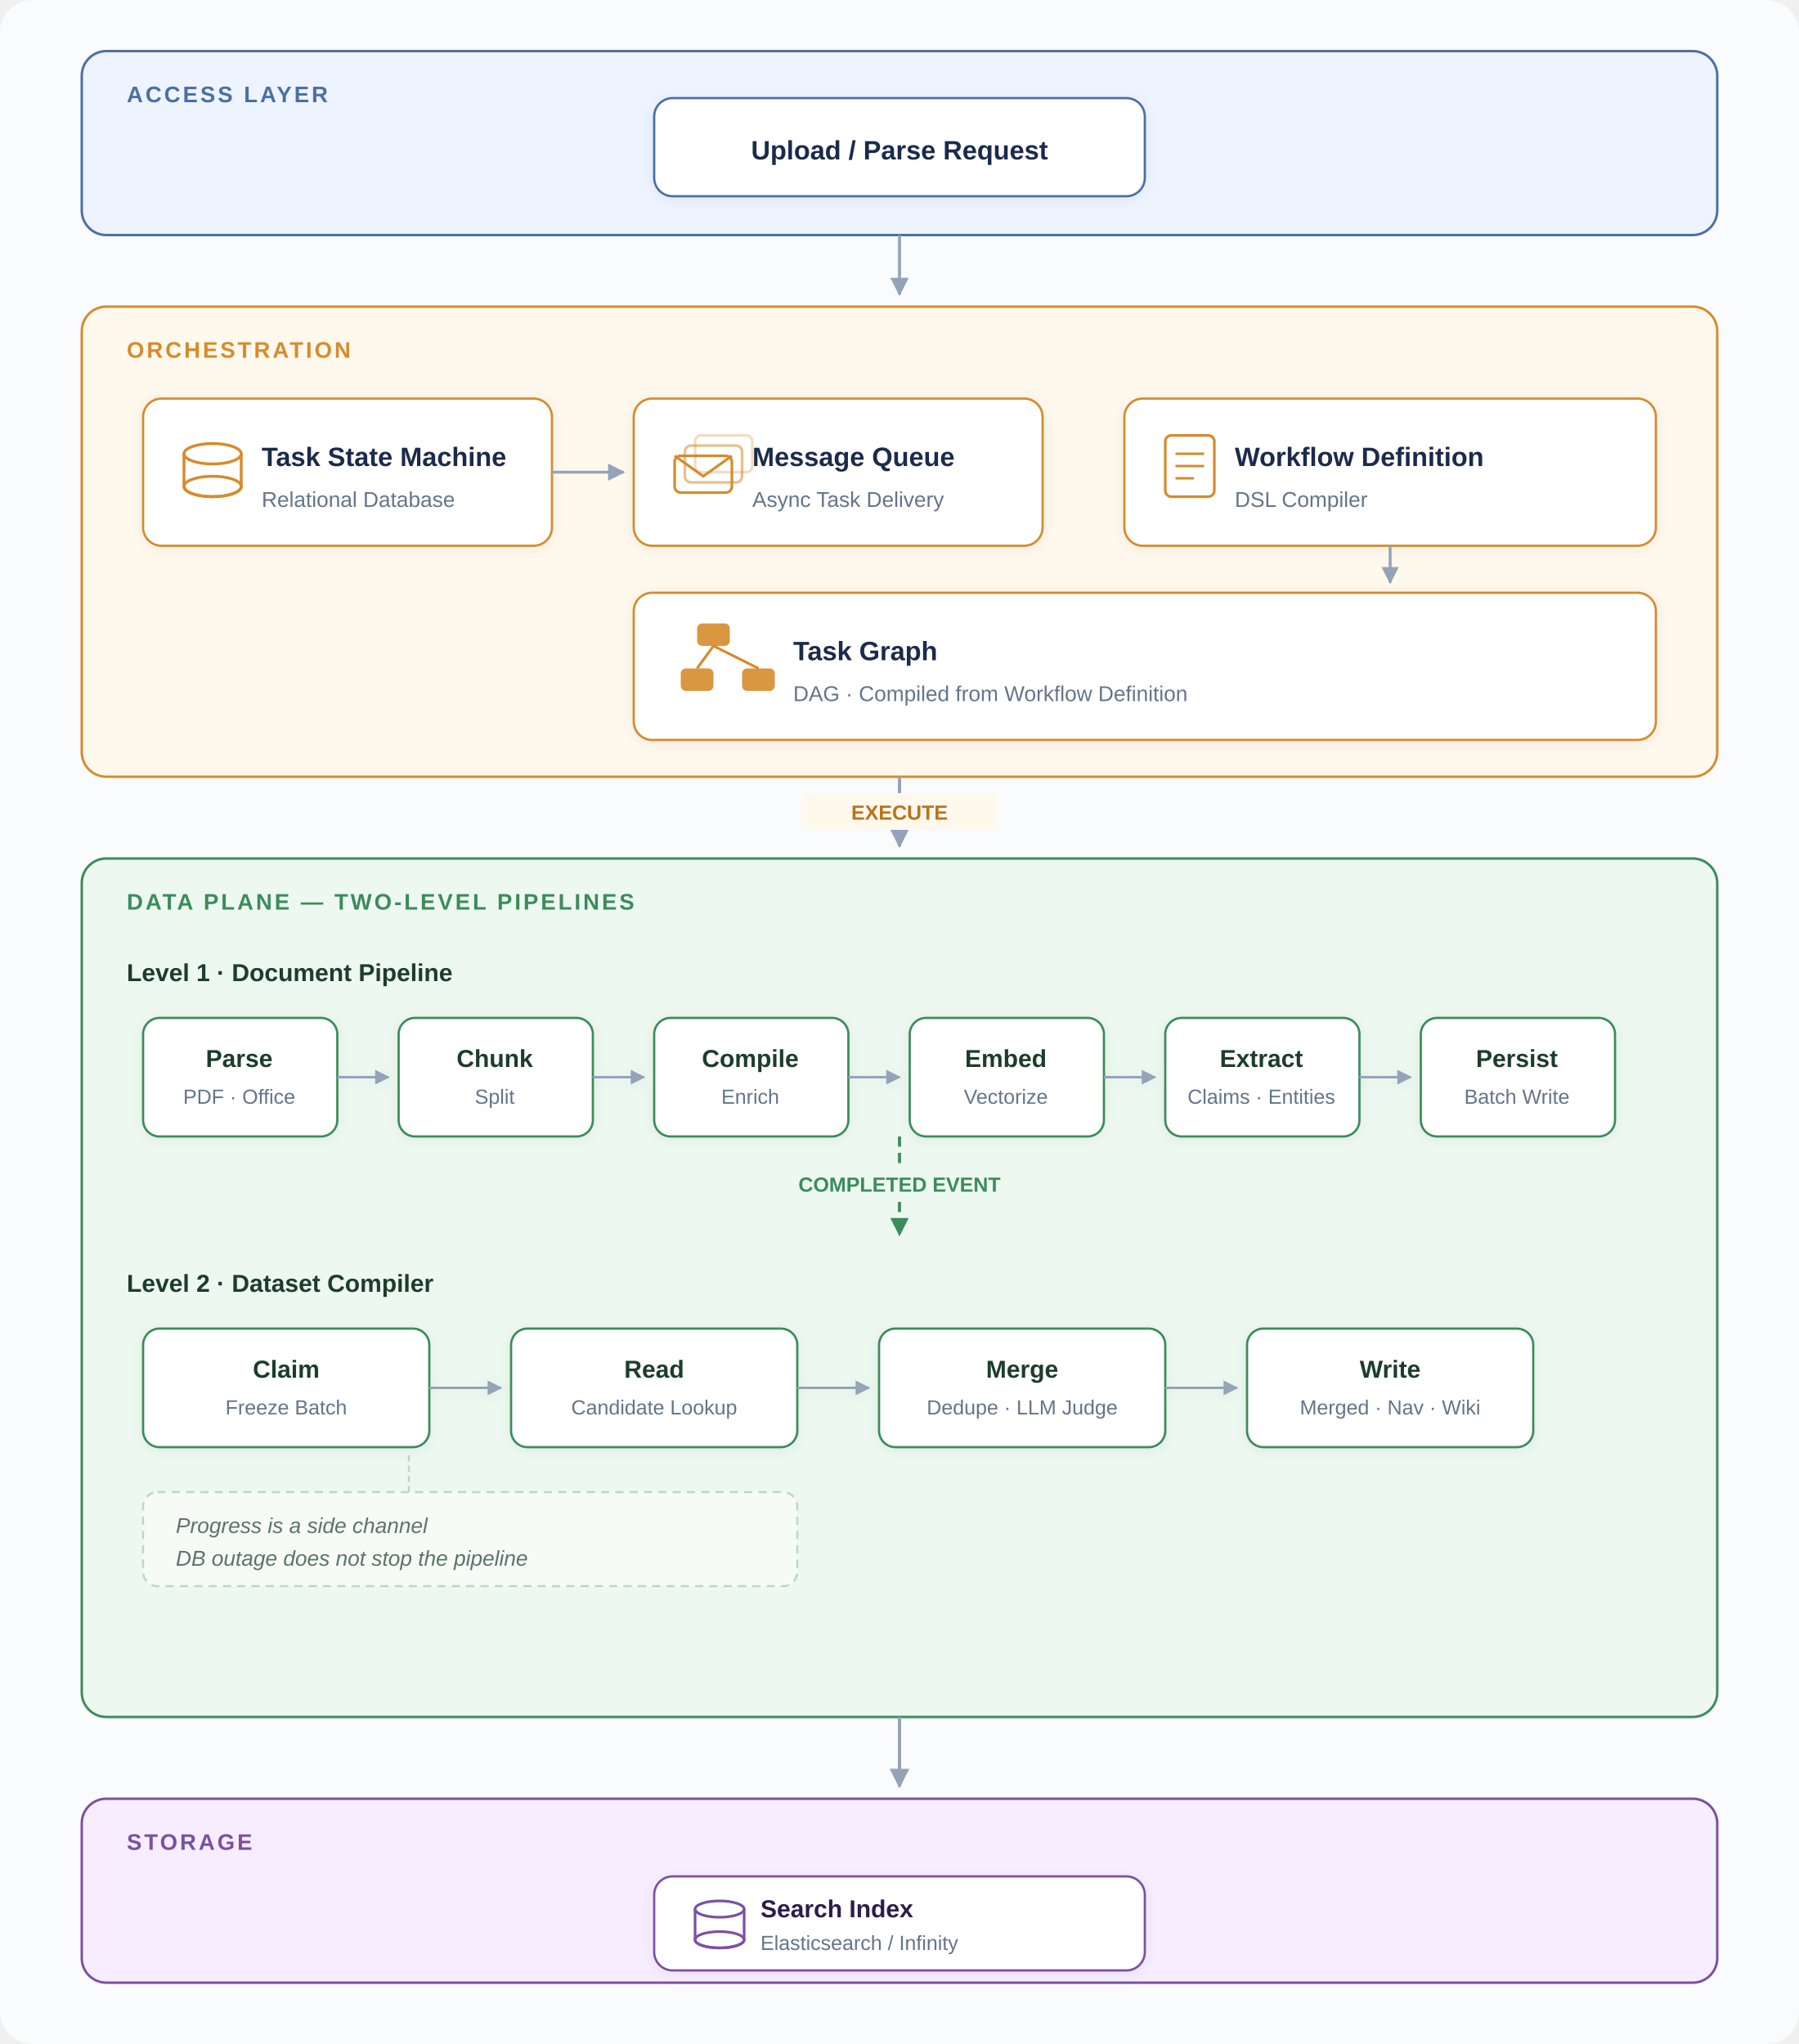
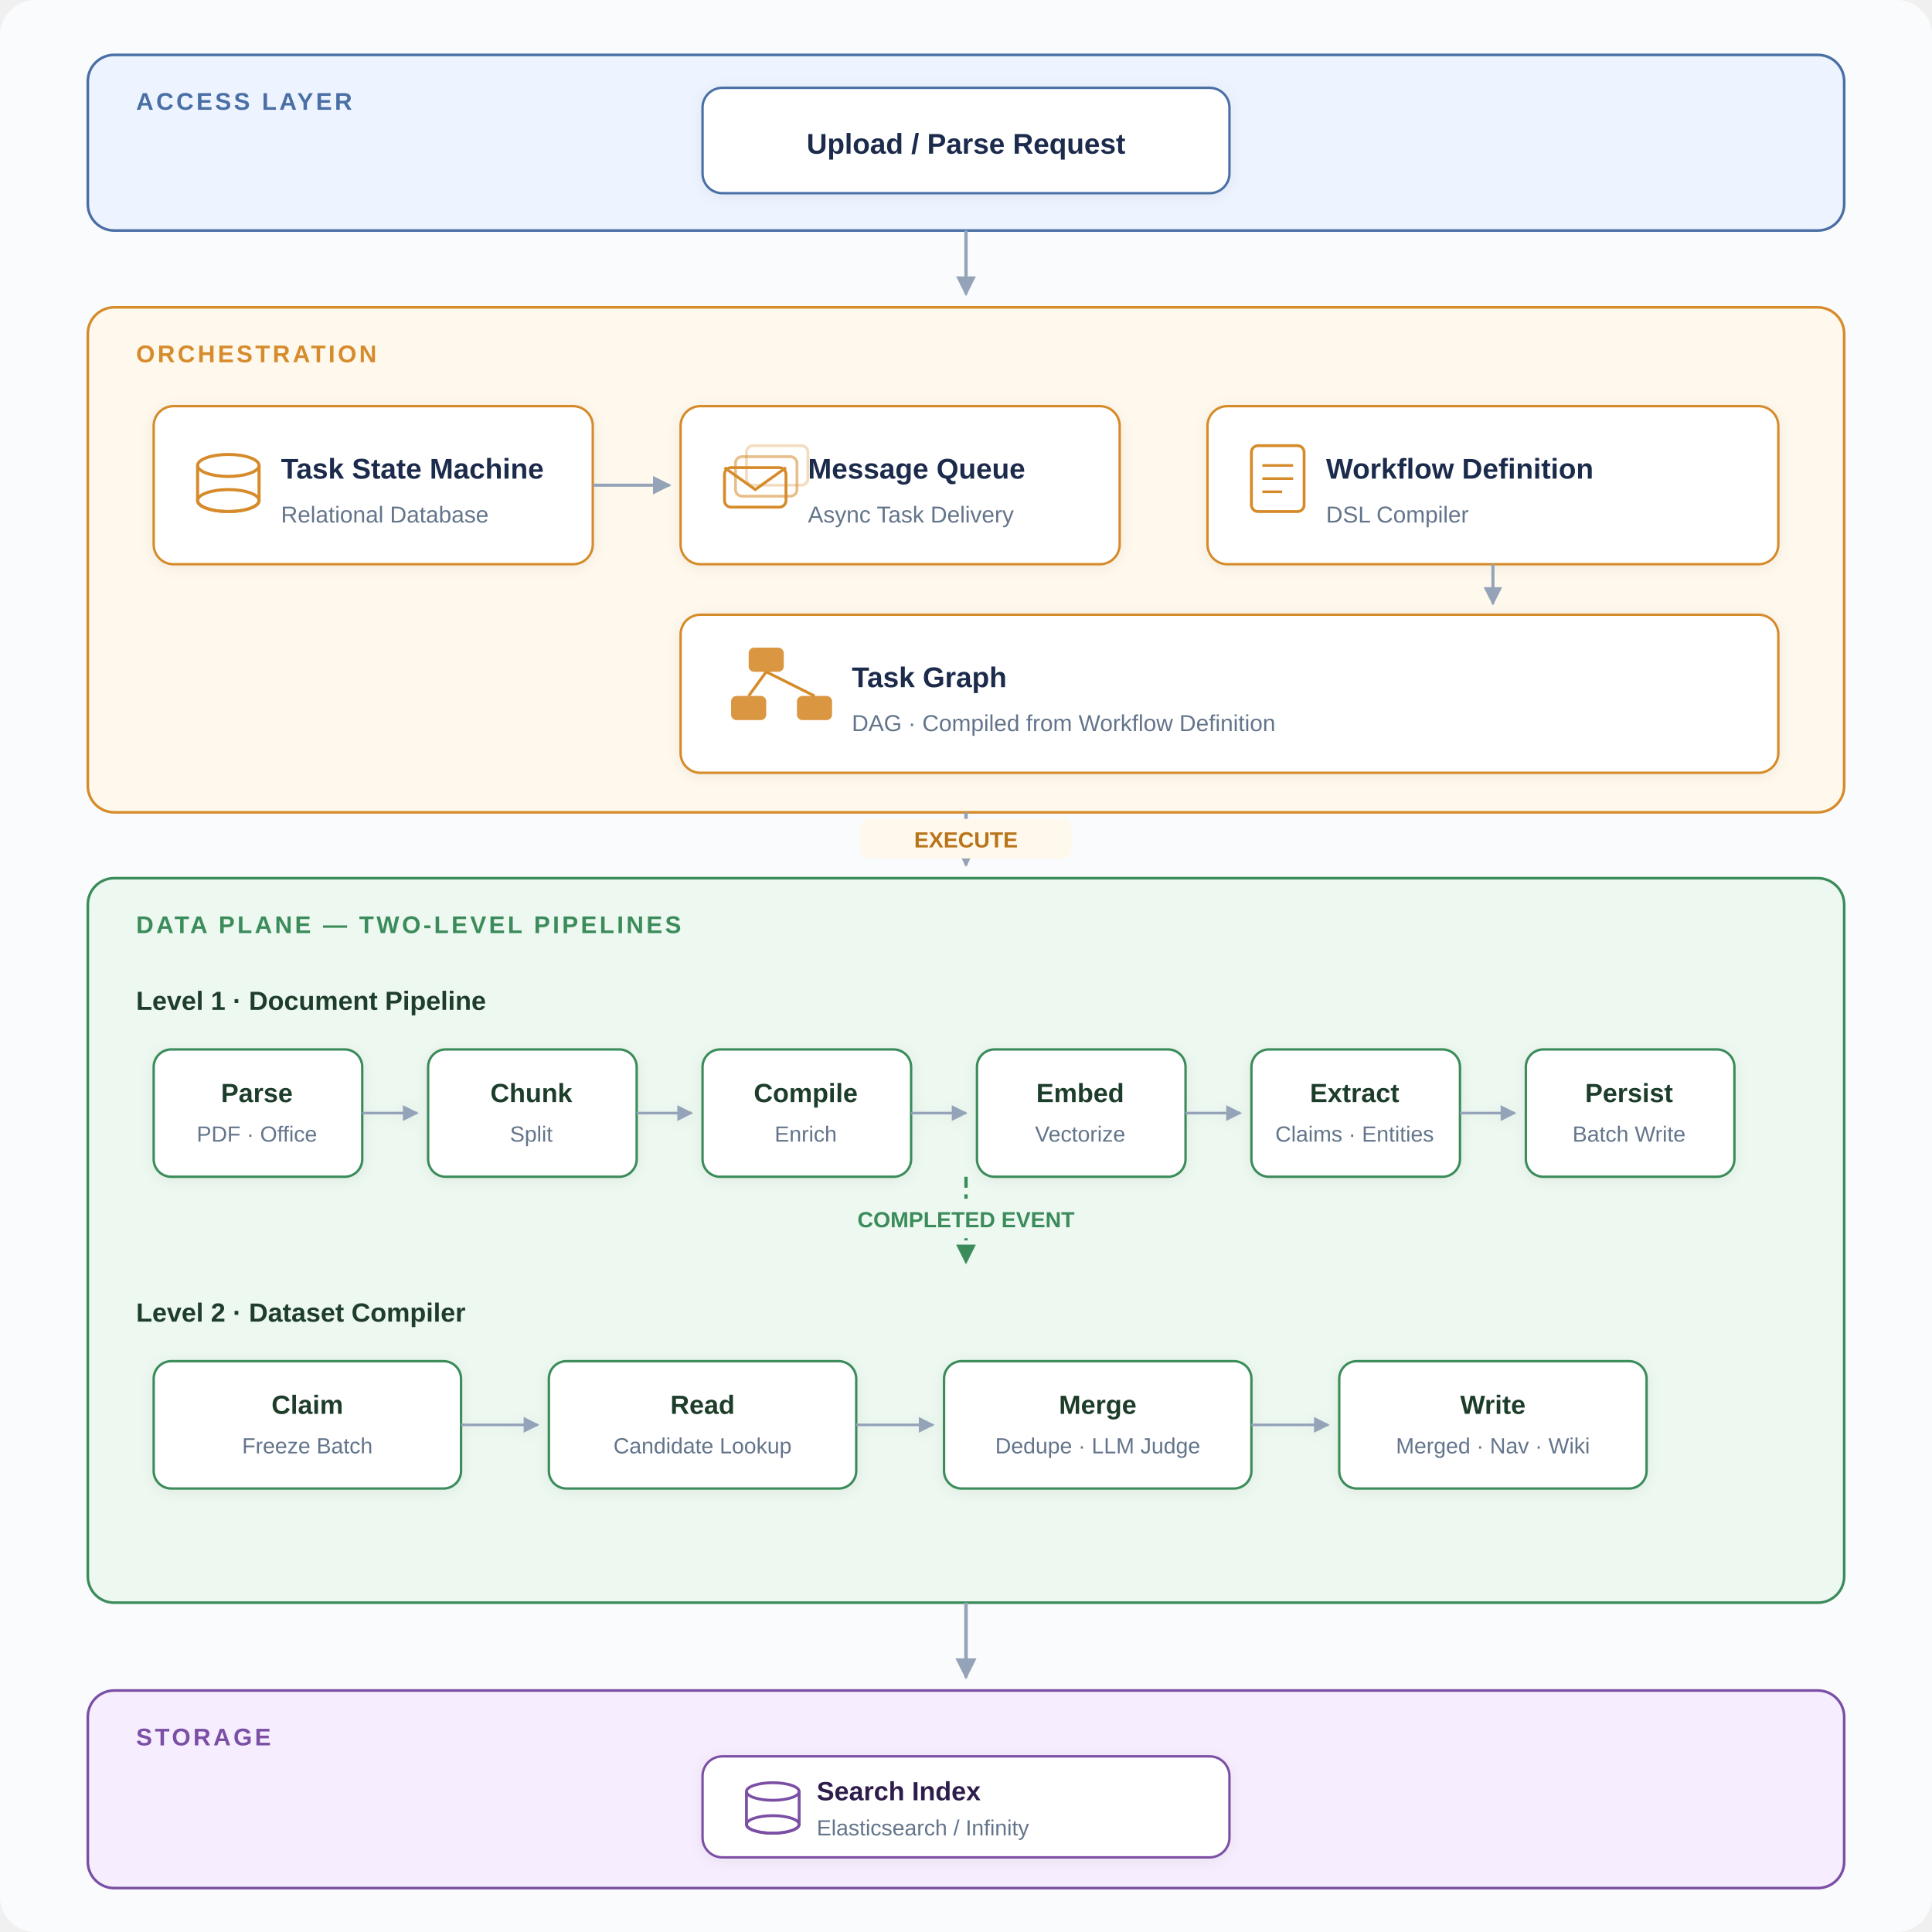
- <svg xmlns="http://www.w3.org/2000/svg" viewBox="0 0 880 1000" font-family="'Segoe UI', -apple-system, BlinkMacSystemFont, 'Helvetica Neue', Arial, sans-serif">
+ <svg xmlns="http://www.w3.org/2000/svg" viewBox="0 0 880 880" font-family="'Segoe UI', -apple-system, BlinkMacSystemFont, 'Helvetica Neue', Arial, sans-serif">
  <defs>
    <filter id="shadow" x="-20%" y="-20%" width="140%" height="140%">
      <feDropShadow dx="0" dy="2" stdDeviation="5" flood-color="#0F172A" flood-opacity="0.08" />
    </filter>
    <filter id="shadow-soft" x="-20%" y="-20%" width="140%" height="140%">
      <feDropShadow dx="0" dy="1" stdDeviation="3" flood-color="#0F172A" flood-opacity="0.06" />
    </filter>
    <marker id="arrow" viewBox="0 0 10 10" refX="9" refY="5" markerWidth="6" markerHeight="6" orient="auto-start-reverse">
      <path d="M0,0 L10,5 L0,10 z" fill="#94A3B8" />
    </marker>
    <marker id="arrow-green" viewBox="0 0 10 10" refX="9" refY="5" markerWidth="6" markerHeight="6" orient="auto-start-reverse">
      <path d="M0,0 L10,5 L0,10 z" fill="#3B8C5A" />
    </marker>
  </defs>
-   <rect width="880" height="1000" fill="#FAFBFC" rx="16" />
-   <rect x="40" y="25" width="800" height="90" rx="12" fill="#EEF4FF" stroke="#4A6FA5" stroke-width="1.2" />
+   <rect width="880" height="880" fill="#FAFBFC" rx="16" />
+   <rect x="40" y="25" width="800" height="80" rx="12" fill="#EEF4FF" stroke="#4A6FA5" stroke-width="1.2" />
  <text x="62" y="50" font-size="11" font-weight="700" fill="#4A6FA5" letter-spacing="1.2">ACCESS LAYER</text>
  <g filter="url(#shadow-soft)">
-     <rect x="320" y="48" width="240" height="48" rx="9" fill="#FFFFFF" stroke="#4A6FA5" stroke-width="1.1" />
-     <text x="440" y="78" font-size="13" font-weight="600" fill="#1A2B4C" text-anchor="middle">Upload / Parse Request</text>
+     <rect x="320" y="40" width="240" height="48" rx="9" fill="#FFFFFF" stroke="#4A6FA5" stroke-width="1.1" />
+     <text x="440" y="70" font-size="13" font-weight="600" fill="#1A2B4C" text-anchor="middle">Upload / Parse Request</text>
  </g>
-   <path d="M440,115 L440,144" stroke="#94A3B8" stroke-width="1.5" fill="none" marker-end="url(#arrow)" />
-   <rect x="40" y="150" width="800" height="230" rx="12" fill="#FFF8EC" stroke="#D68B2C" stroke-width="1.2" />
-   <text x="62" y="175" font-size="11" font-weight="700" fill="#D68B2C" letter-spacing="1.2">ORCHESTRATION</text>
+   <path d="M440,105 L440,134" stroke="#94A3B8" stroke-width="1.5" fill="none" marker-end="url(#arrow)" />
+   <rect x="40" y="140" width="800" height="230" rx="12" fill="#FFF8EC" stroke="#D68B2C" stroke-width="1.2" />
+   <text x="62" y="165" font-size="11" font-weight="700" fill="#D68B2C" letter-spacing="1.2">ORCHESTRATION</text>
  <g filter="url(#shadow-soft)">
-     <rect x="70" y="195" width="200" height="72" rx="9" fill="#FFFFFF" stroke="#D68B2C" stroke-width="1.1" />
-     <g transform="translate(90, 216)">
+     <rect x="70" y="185" width="200" height="72" rx="9" fill="#FFFFFF" stroke="#D68B2C" stroke-width="1.1" />
+     <g transform="translate(90, 206)">
      <ellipse cx="14" cy="6" rx="14" ry="5" fill="none" stroke="#D68B2C" stroke-width="1.4" />
      <path d="M0,6 L0,22 A14,5 0 0,0 28,22 L28,6" fill="none" stroke="#D68B2C" stroke-width="1.4" />
      <ellipse cx="14" cy="22" rx="14" ry="5" fill="none" stroke="#D68B2C" stroke-width="1.4" />
    </g>
-     <text x="128" y="228" font-size="13" font-weight="600" fill="#1A2B4C">Task State Machine</text>
-     <text x="128" y="248" font-size="10.5" fill="#64748B">Relational Database</text>
+     <text x="128" y="218" font-size="13" font-weight="600" fill="#1A2B4C">Task State Machine</text>
+     <text x="128" y="238" font-size="10.5" fill="#64748B">Relational Database</text>
  </g>
  <g filter="url(#shadow-soft)">
-     <rect x="310" y="195" width="200" height="72" rx="9" fill="#FFFFFF" stroke="#D68B2C" stroke-width="1.1" />
-     <g transform="translate(330, 213)">
+     <rect x="310" y="185" width="200" height="72" rx="9" fill="#FFFFFF" stroke="#D68B2C" stroke-width="1.1" />
+     <g transform="translate(330, 203)">
      <rect x="0" y="10" width="28" height="18" rx="3" fill="none" stroke="#D68B2C" stroke-width="1.3" />
      <path d="M0,10 L14,20 L28,10" fill="none" stroke="#D68B2C" stroke-width="1.3" />
      <rect x="5" y="5" width="28" height="18" rx="3" fill="none" stroke="#D68B2C" stroke-width="1.3" opacity="0.55" />
      <rect x="10" y="0" width="28" height="18" rx="3" fill="none" stroke="#D68B2C" stroke-width="1.3" opacity="0.3" />
    </g>
-     <text x="368" y="228" font-size="13" font-weight="600" fill="#1A2B4C">Message Queue</text>
-     <text x="368" y="248" font-size="10.5" fill="#64748B">Async Task Delivery</text>
+     <text x="368" y="218" font-size="13" font-weight="600" fill="#1A2B4C">Message Queue</text>
+     <text x="368" y="238" font-size="10.5" fill="#64748B">Async Task Delivery</text>
  </g>
  <g filter="url(#shadow-soft)">
-     <rect x="550" y="195" width="260" height="72" rx="9" fill="#FFFFFF" stroke="#D68B2C" stroke-width="1.1" />
-     <g transform="translate(570, 213)">
+     <rect x="550" y="185" width="260" height="72" rx="9" fill="#FFFFFF" stroke="#D68B2C" stroke-width="1.1" />
+     <g transform="translate(570, 203)">
      <rect x="0" y="0" width="24" height="30" rx="3" fill="none" stroke="#D68B2C" stroke-width="1.3" />
      <line x1="5" y1="9" x2="19" y2="9" stroke="#D68B2C" stroke-width="1.2" />
      <line x1="5" y1="15" x2="19" y2="15" stroke="#D68B2C" stroke-width="1.2" />
      <line x1="5" y1="21" x2="14" y2="21" stroke="#D68B2C" stroke-width="1.2" />
    </g>
-     <text x="604" y="228" font-size="13" font-weight="600" fill="#1A2B4C">Workflow Definition</text>
-     <text x="604" y="248" font-size="10.5" fill="#64748B">DSL Compiler</text>
+     <text x="604" y="218" font-size="13" font-weight="600" fill="#1A2B4C">Workflow Definition</text>
+     <text x="604" y="238" font-size="10.5" fill="#64748B">DSL Compiler</text>
  </g>
  <g filter="url(#shadow-soft)">
-     <rect x="310" y="290" width="500" height="72" rx="9" fill="#FFFFFF" stroke="#D68B2C" stroke-width="1.1" />
-     <g transform="translate(333, 305)">
+     <rect x="310" y="280" width="500" height="72" rx="9" fill="#FFFFFF" stroke="#D68B2C" stroke-width="1.1" />
+     <g transform="translate(333, 295)">
      <rect x="8" y="0" width="16" height="11" rx="2.5" fill="#D68B2C" opacity="0.9" />
      <rect x="0" y="22" width="16" height="11" rx="2.5" fill="#D68B2C" opacity="0.9" />
      <rect x="30" y="22" width="16" height="11" rx="2.5" fill="#D68B2C" opacity="0.9" />
      <line x1="16" y1="11" x2="8" y2="22" stroke="#D68B2C" stroke-width="1.3" />
      <line x1="16" y1="11" x2="38" y2="22" stroke="#D68B2C" stroke-width="1.3" />
    </g>
-     <text x="388" y="323" font-size="13" font-weight="600" fill="#1A2B4C">Task Graph</text>
-     <text x="388" y="343" font-size="10.5" fill="#64748B">DAG · Compiled from Workflow Definition</text>
+     <text x="388" y="313" font-size="13" font-weight="600" fill="#1A2B4C">Task Graph</text>
+     <text x="388" y="333" font-size="10.5" fill="#64748B">DAG · Compiled from Workflow Definition</text>
  </g>
-   <path d="M270,231 L305,231" stroke="#94A3B8" stroke-width="1.4" fill="none" marker-end="url(#arrow)" />
-   <path d="M680,267 L680,285" stroke="#94A3B8" stroke-width="1.4" fill="none" marker-end="url(#arrow)" />
-   <path d="M440,380 L440,414" stroke="#94A3B8" stroke-width="1.6" fill="none" marker-end="url(#arrow)" />
-   <rect x="392" y="388" width="96" height="18" rx="4" fill="#FFF8EC" />
-   <text x="440" y="401" font-size="10" font-weight="600" fill="#B8741A" text-anchor="middle">EXECUTE</text>
-   <rect x="40" y="420" width="800" height="420" rx="12" fill="#EDF8F1" stroke="#3B8C5A" stroke-width="1.2" />
-   <text x="62" y="445" font-size="11" font-weight="700" fill="#3B8C5A" letter-spacing="1.2">DATA PLANE — TWO-LEVEL PIPELINES</text>
-   <text x="62" y="480" font-size="12" font-weight="700" fill="#1E3D2A">Level 1 · Document Pipeline</text>
+   <path d="M270,221 L305,221" stroke="#94A3B8" stroke-width="1.4" fill="none" marker-end="url(#arrow)" />
+   <path d="M680,257 L680,275" stroke="#94A3B8" stroke-width="1.4" fill="none" marker-end="url(#arrow)" />
+   <path d="M440,370 L440,394" stroke="#94A3B8" stroke-width="1.6" fill="none" marker-end="url(#arrow)" />
+   <rect x="392" y="373" width="96" height="18" rx="4" fill="#FFF8EC" />
+   <text x="440" y="386" font-size="10" font-weight="600" fill="#B8741A" text-anchor="middle">EXECUTE</text>
+   <rect x="40" y="400" width="800" height="330" rx="12" fill="#EDF8F1" stroke="#3B8C5A" stroke-width="1.2" />
+   <text x="62" y="425" font-size="11" font-weight="700" fill="#3B8C5A" letter-spacing="1.2">DATA PLANE — TWO-LEVEL PIPELINES</text>
+   <text x="62" y="460" font-size="12" font-weight="700" fill="#1E3D2A">Level 1 · Document Pipeline</text>
  <g filter="url(#shadow-soft)">
-     <rect x="70" y="498" width="95" height="58" rx="8" fill="#FFFFFF" stroke="#3B8C5A" stroke-width="1.1" />
-     <text x="117" y="522" font-size="12" font-weight="600" fill="#1E3D2A" text-anchor="middle">Parse</text>
-     <text x="117" y="540" font-size="10" fill="#64748B" text-anchor="middle">PDF · Office</text>
-     <path d="M165,527 L190,527" stroke="#94A3B8" stroke-width="1.2" fill="none" marker-end="url(#arrow)" />
-     <rect x="195" y="498" width="95" height="58" rx="8" fill="#FFFFFF" stroke="#3B8C5A" stroke-width="1.1" />
-     <text x="242" y="522" font-size="12" font-weight="600" fill="#1E3D2A" text-anchor="middle">Chunk</text>
-     <text x="242" y="540" font-size="10" fill="#64748B" text-anchor="middle">Split</text>
-     <path d="M290,527 L315,527" stroke="#94A3B8" stroke-width="1.2" fill="none" marker-end="url(#arrow)" />
-     <rect x="320" y="498" width="95" height="58" rx="8" fill="#FFFFFF" stroke="#3B8C5A" stroke-width="1.1" />
-     <text x="367" y="522" font-size="12" font-weight="600" fill="#1E3D2A" text-anchor="middle">Compile</text>
-     <text x="367" y="540" font-size="10" fill="#64748B" text-anchor="middle">Enrich</text>
-     <path d="M415,527 L440,527" stroke="#94A3B8" stroke-width="1.2" fill="none" marker-end="url(#arrow)" />
-     <rect x="445" y="498" width="95" height="58" rx="8" fill="#FFFFFF" stroke="#3B8C5A" stroke-width="1.1" />
-     <text x="492" y="522" font-size="12" font-weight="600" fill="#1E3D2A" text-anchor="middle">Embed</text>
-     <text x="492" y="540" font-size="10" fill="#64748B" text-anchor="middle">Vectorize</text>
-     <path d="M540,527 L565,527" stroke="#94A3B8" stroke-width="1.2" fill="none" marker-end="url(#arrow)" />
-     <rect x="570" y="498" width="95" height="58" rx="8" fill="#FFFFFF" stroke="#3B8C5A" stroke-width="1.1" />
-     <text x="617" y="522" font-size="12" font-weight="600" fill="#1E3D2A" text-anchor="middle">Extract</text>
-     <text x="617" y="540" font-size="10" fill="#64748B" text-anchor="middle">Claims · Entities</text>
-     <path d="M665,527 L690,527" stroke="#94A3B8" stroke-width="1.2" fill="none" marker-end="url(#arrow)" />
-     <rect x="695" y="498" width="95" height="58" rx="8" fill="#FFFFFF" stroke="#3B8C5A" stroke-width="1.1" />
-     <text x="742" y="522" font-size="12" font-weight="600" fill="#1E3D2A" text-anchor="middle">Persist</text>
-     <text x="742" y="540" font-size="10" fill="#64748B" text-anchor="middle">Batch Write</text>
+     <rect x="70" y="478" width="95" height="58" rx="8" fill="#FFFFFF" stroke="#3B8C5A" stroke-width="1.1" />
+     <text x="117" y="502" font-size="12" font-weight="600" fill="#1E3D2A" text-anchor="middle">Parse</text>
+     <text x="117" y="520" font-size="10" fill="#64748B" text-anchor="middle">PDF · Office</text>
+     <path d="M165,507 L190,507" stroke="#94A3B8" stroke-width="1.2" fill="none" marker-end="url(#arrow)" />
+     <rect x="195" y="478" width="95" height="58" rx="8" fill="#FFFFFF" stroke="#3B8C5A" stroke-width="1.1" />
+     <text x="242" y="502" font-size="12" font-weight="600" fill="#1E3D2A" text-anchor="middle">Chunk</text>
+     <text x="242" y="520" font-size="10" fill="#64748B" text-anchor="middle">Split</text>
+     <path d="M290,507 L315,507" stroke="#94A3B8" stroke-width="1.2" fill="none" marker-end="url(#arrow)" />
+     <rect x="320" y="478" width="95" height="58" rx="8" fill="#FFFFFF" stroke="#3B8C5A" stroke-width="1.1" />
+     <text x="367" y="502" font-size="12" font-weight="600" fill="#1E3D2A" text-anchor="middle">Compile</text>
+     <text x="367" y="520" font-size="10" fill="#64748B" text-anchor="middle">Enrich</text>
+     <path d="M415,507 L440,507" stroke="#94A3B8" stroke-width="1.2" fill="none" marker-end="url(#arrow)" />
+     <rect x="445" y="478" width="95" height="58" rx="8" fill="#FFFFFF" stroke="#3B8C5A" stroke-width="1.1" />
+     <text x="492" y="502" font-size="12" font-weight="600" fill="#1E3D2A" text-anchor="middle">Embed</text>
+     <text x="492" y="520" font-size="10" fill="#64748B" text-anchor="middle">Vectorize</text>
+     <path d="M540,507 L565,507" stroke="#94A3B8" stroke-width="1.2" fill="none" marker-end="url(#arrow)" />
+     <rect x="570" y="478" width="95" height="58" rx="8" fill="#FFFFFF" stroke="#3B8C5A" stroke-width="1.1" />
+     <text x="617" y="502" font-size="12" font-weight="600" fill="#1E3D2A" text-anchor="middle">Extract</text>
+     <text x="617" y="520" font-size="10" fill="#64748B" text-anchor="middle">Claims · Entities</text>
+     <path d="M665,507 L690,507" stroke="#94A3B8" stroke-width="1.2" fill="none" marker-end="url(#arrow)" />
+     <rect x="695" y="478" width="95" height="58" rx="8" fill="#FFFFFF" stroke="#3B8C5A" stroke-width="1.1" />
+     <text x="742" y="502" font-size="12" font-weight="600" fill="#1E3D2A" text-anchor="middle">Persist</text>
+     <text x="742" y="520" font-size="10" fill="#64748B" text-anchor="middle">Batch Write</text>
  </g>
-   <path d="M440,556 L440,604" stroke="#3B8C5A" stroke-width="1.5" stroke-dasharray="5,3" fill="none" marker-end="url(#arrow-green)" />
-   <rect x="378" y="570" width="124" height="18" rx="4" fill="#EDF8F1" />
-   <text x="440" y="583" font-size="10" font-weight="700" fill="#3B8C5A" text-anchor="middle">COMPLETED EVENT</text>
-   <text x="62" y="632" font-size="12" font-weight="700" fill="#1E3D2A">Level 2 · Dataset Compiler</text>
+   <path d="M440,536 L440,575" stroke="#3B8C5A" stroke-width="1.5" stroke-dasharray="5,3" fill="none" marker-end="url(#arrow-green)" />
+   <rect x="378" y="546" width="124" height="18" rx="4" fill="#EDF8F1" />
+   <text x="440" y="559" font-size="10" font-weight="700" fill="#3B8C5A" text-anchor="middle">COMPLETED EVENT</text>
+   <text x="62" y="602" font-size="12" font-weight="700" fill="#1E3D2A">Level 2 · Dataset Compiler</text>
  <g filter="url(#shadow-soft)">
-     <rect x="70" y="650" width="140" height="58" rx="8" fill="#FFFFFF" stroke="#3B8C5A" stroke-width="1.1" />
-     <text x="140" y="674" font-size="12" font-weight="600" fill="#1E3D2A" text-anchor="middle">Claim</text>
-     <text x="140" y="692" font-size="10" fill="#64748B" text-anchor="middle">Freeze Batch</text>
-     <path d="M210,679 L245,679" stroke="#94A3B8" stroke-width="1.2" fill="none" marker-end="url(#arrow)" />
-     <rect x="250" y="650" width="140" height="58" rx="8" fill="#FFFFFF" stroke="#3B8C5A" stroke-width="1.1" />
-     <text x="320" y="674" font-size="12" font-weight="600" fill="#1E3D2A" text-anchor="middle">Read</text>
-     <text x="320" y="692" font-size="10" fill="#64748B" text-anchor="middle">Candidate Lookup</text>
-     <path d="M390,679 L425,679" stroke="#94A3B8" stroke-width="1.2" fill="none" marker-end="url(#arrow)" />
-     <rect x="430" y="650" width="140" height="58" rx="8" fill="#FFFFFF" stroke="#3B8C5A" stroke-width="1.1" />
-     <text x="500" y="674" font-size="12" font-weight="600" fill="#1E3D2A" text-anchor="middle">Merge</text>
-     <text x="500" y="692" font-size="10" fill="#64748B" text-anchor="middle">Dedupe · LLM Judge</text>
-     <path d="M570,679 L605,679" stroke="#94A3B8" stroke-width="1.2" fill="none" marker-end="url(#arrow)" />
-     <rect x="610" y="650" width="140" height="58" rx="8" fill="#FFFFFF" stroke="#3B8C5A" stroke-width="1.1" />
-     <text x="680" y="674" font-size="12" font-weight="600" fill="#1E3D2A" text-anchor="middle">Write</text>
-     <text x="680" y="692" font-size="10" fill="#64748B" text-anchor="middle">Merged · Nav · Wiki</text>
+     <rect x="70" y="620" width="140" height="58" rx="8" fill="#FFFFFF" stroke="#3B8C5A" stroke-width="1.1" />
+     <text x="140" y="644" font-size="12" font-weight="600" fill="#1E3D2A" text-anchor="middle">Claim</text>
+     <text x="140" y="662" font-size="10" fill="#64748B" text-anchor="middle">Freeze Batch</text>
+     <path d="M210,649 L245,649" stroke="#94A3B8" stroke-width="1.2" fill="none" marker-end="url(#arrow)" />
+     <rect x="250" y="620" width="140" height="58" rx="8" fill="#FFFFFF" stroke="#3B8C5A" stroke-width="1.1" />
+     <text x="320" y="644" font-size="12" font-weight="600" fill="#1E3D2A" text-anchor="middle">Read</text>
+     <text x="320" y="662" font-size="10" fill="#64748B" text-anchor="middle">Candidate Lookup</text>
+     <path d="M390,649 L425,649" stroke="#94A3B8" stroke-width="1.2" fill="none" marker-end="url(#arrow)" />
+     <rect x="430" y="620" width="140" height="58" rx="8" fill="#FFFFFF" stroke="#3B8C5A" stroke-width="1.1" />
+     <text x="500" y="644" font-size="12" font-weight="600" fill="#1E3D2A" text-anchor="middle">Merge</text>
+     <text x="500" y="662" font-size="10" fill="#64748B" text-anchor="middle">Dedupe · LLM Judge</text>
+     <path d="M570,649 L605,649" stroke="#94A3B8" stroke-width="1.2" fill="none" marker-end="url(#arrow)" />
+     <rect x="610" y="620" width="140" height="58" rx="8" fill="#FFFFFF" stroke="#3B8C5A" stroke-width="1.1" />
+     <text x="680" y="644" font-size="12" font-weight="600" fill="#1E3D2A" text-anchor="middle">Write</text>
+     <text x="680" y="662" font-size="10" fill="#64748B" text-anchor="middle">Merged · Nav · Wiki</text>
  </g>
-   <path d="M200,730 L200,710" stroke="#B8D9C4" stroke-width="1" stroke-dasharray="3,2" fill="none" />
-   <rect x="70" y="730" width="320" height="46" rx="7" fill="#F7FBF8" stroke="#B8D9C4" stroke-width="1" stroke-dasharray="4,3" />
-   <text x="86" y="750" font-size="10.5" fill="#5A7566" font-style="italic">Progress is a side channel</text>
-   <text x="86" y="766" font-size="10.5" fill="#5A7566" font-style="italic">DB outage does not stop the pipeline</text>
-   <path d="M440,840 L440,874" stroke="#94A3B8" stroke-width="1.6" fill="none" marker-end="url(#arrow)" />
-   <rect x="40" y="880" width="800" height="90" rx="12" fill="#F6EEFE" stroke="#7B4FA5" stroke-width="1.2" />
-   <text x="62" y="905" font-size="11" font-weight="700" fill="#7B4FA5" letter-spacing="1.2">STORAGE</text>
+   <path d="M440,730 L440,764" stroke="#94A3B8" stroke-width="1.6" fill="none" marker-end="url(#arrow)" />
+   <rect x="40" y="770" width="800" height="90" rx="12" fill="#F6EEFE" stroke="#7B4FA5" stroke-width="1.2" />
+   <text x="62" y="795" font-size="11" font-weight="700" fill="#7B4FA5" letter-spacing="1.2">STORAGE</text>
  <g filter="url(#shadow-soft)">
-     <rect x="320" y="918" width="240" height="46" rx="9" fill="#FFFFFF" stroke="#7B4FA5" stroke-width="1.1" />
-     <g transform="translate(340, 929)">
+     <rect x="320" y="800" width="240" height="46" rx="9" fill="#FFFFFF" stroke="#7B4FA5" stroke-width="1.1" />
+     <g transform="translate(340, 811)">
      <ellipse cx="12" cy="5" rx="12" ry="4" fill="none" stroke="#7B4FA5" stroke-width="1.3" />
      <path d="M0,5 L0,20 A12,4 0 0,0 24,20 L24,5" fill="none" stroke="#7B4FA5" stroke-width="1.3" />
      <ellipse cx="12" cy="20" rx="12" ry="4" fill="none" stroke="#7B4FA5" stroke-width="1.3" />
    </g>
-     <text x="372" y="938" font-size="12" font-weight="600" fill="#2E1A4C">Search Index</text>
-     <text x="372" y="954" font-size="10" fill="#64748B">Elasticsearch / Infinity</text>
+     <text x="372" y="820" font-size="12" font-weight="600" fill="#2E1A4C">Search Index</text>
+     <text x="372" y="836" font-size="10" fill="#64748B">Elasticsearch / Infinity</text>
  </g>
</svg>
